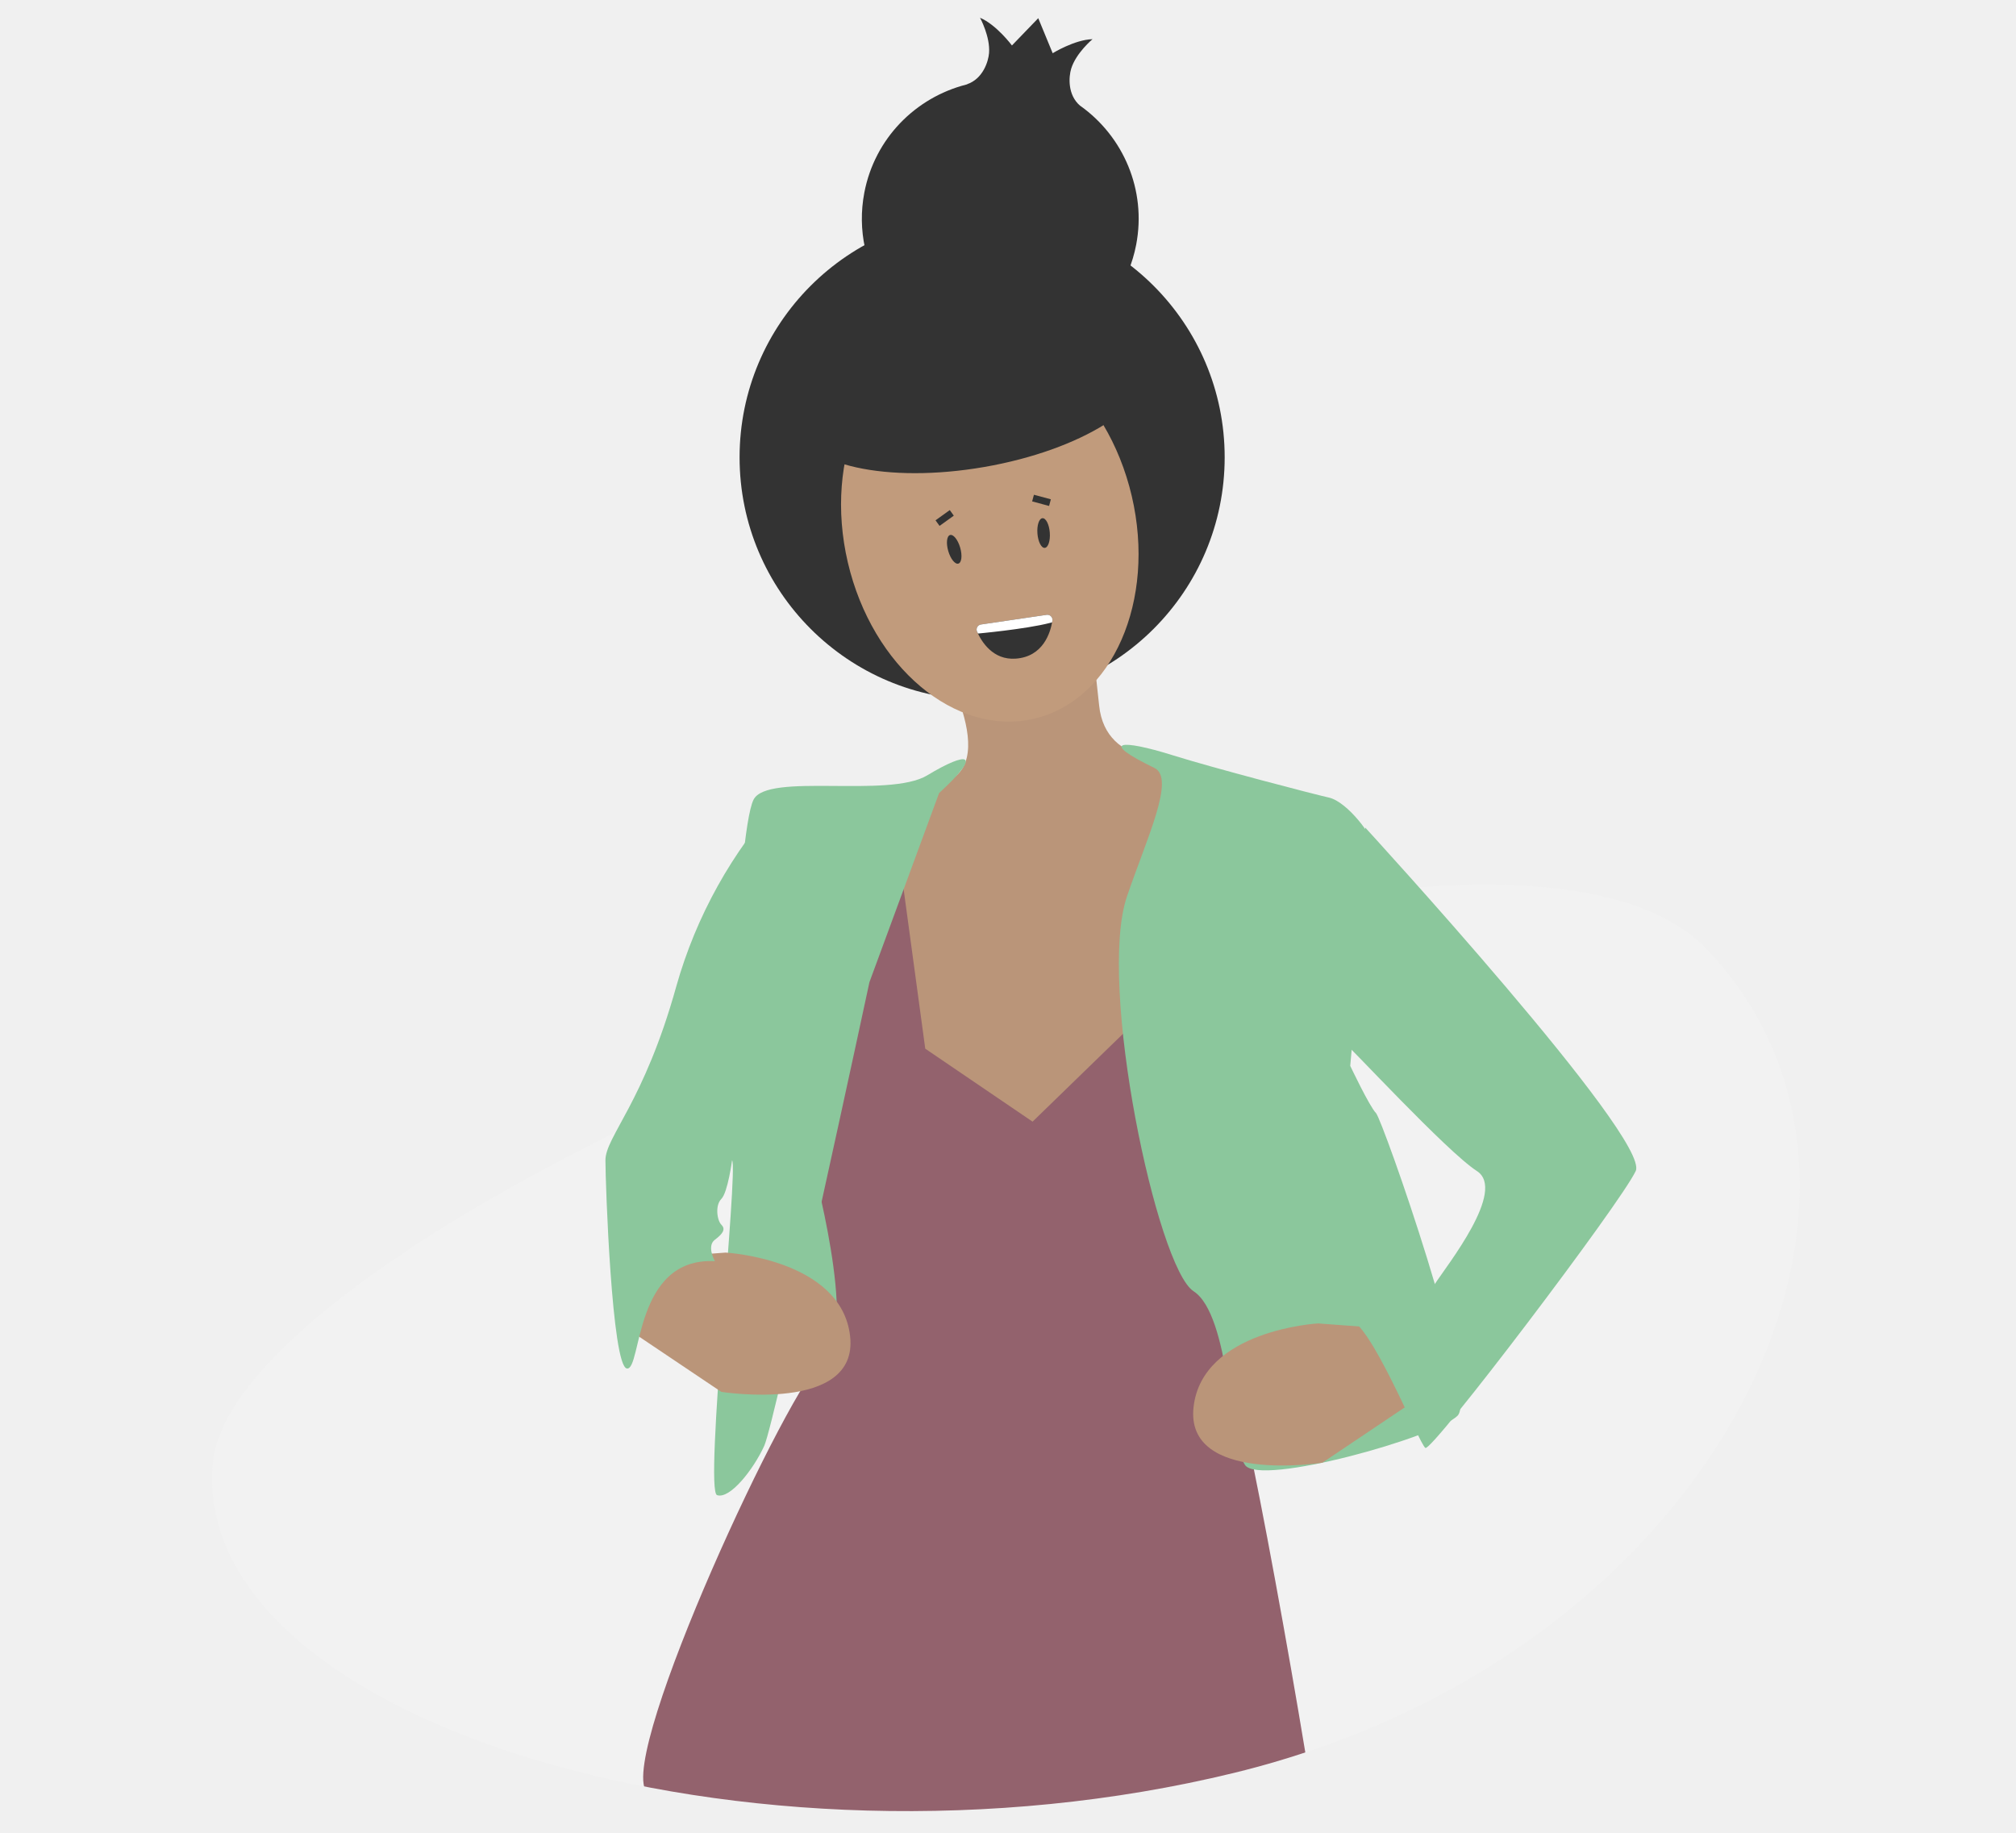
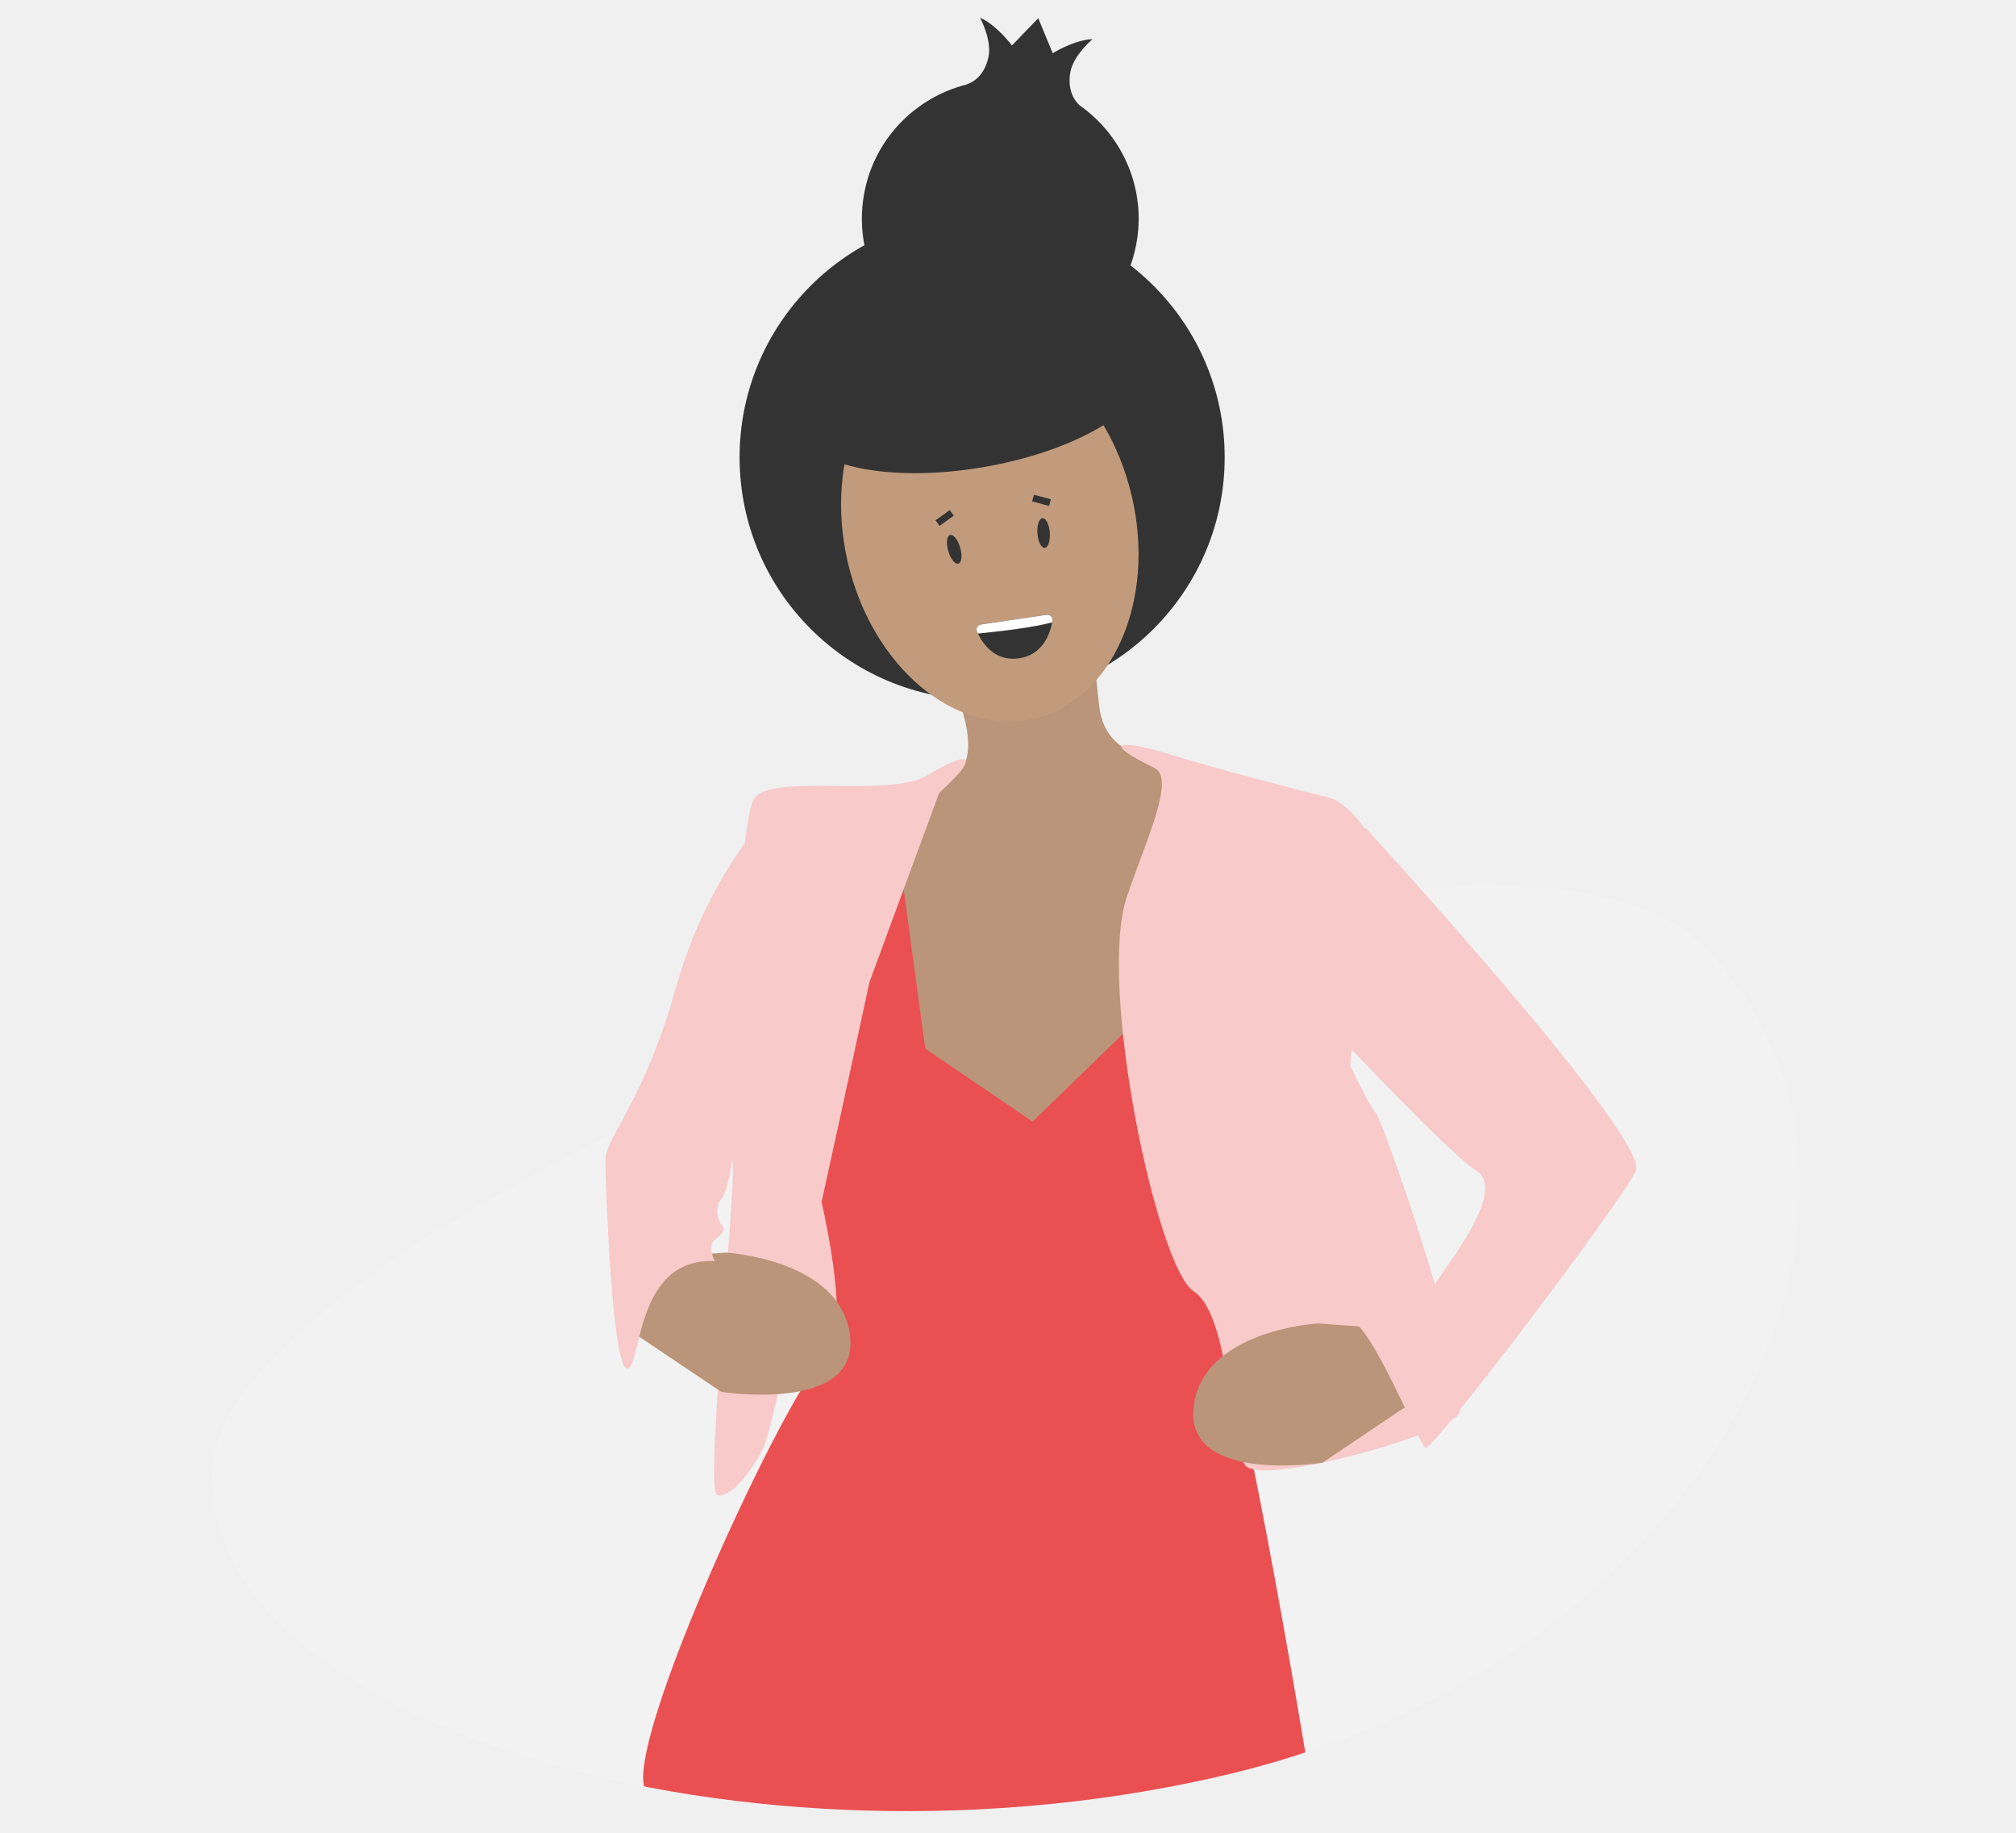
- <svg xmlns="http://www.w3.org/2000/svg" xmlns:xlink="http://www.w3.org/1999/xlink" width="352px" height="320px" viewBox="0 0 352 320" version="1.1">
-   <defs>
-     <path d="M222.913,0.485 C147.502,0.488 3.932,64.845 0.651,101.511 L0.651,101.511 C-2.486,136.573 55.91,162.167 121.652,162.235 L121.652,162.235 L122.146,162.235 C140.915,162.217 160.261,160.118 178.948,155.564 L178.948,155.564 C263.293,135.008 301.987,54.743 261.738,11.974 L261.738,11.974 C254.173,3.934 240.372,0.485 222.917,0.485 L222.917,0.485 C222.915,0.485 222.915,0.485 222.913,0.485 L222.913,0.485 Z" id="path-1" />
-     <path d="M0.651,118.311 C-3.389,163.465 94.603,192.918 178.948,172.364 L178.948,172.364 C263.293,151.808 303.031,70.536 261.738,28.774 L261.738,28.774 C241.54,8.345 216.394,0.166 189.731,0.167 L189.731,0.167 C104.441,0.175 3.73,83.911 0.651,118.311 L0.651,118.311 Z" id="path-3" />
-     <path d="M12.443,0.166 L1.822,1.728 L0.979,1.852 C0.396,1.938 0.055,2.553 0.293,3.092 L0.293,3.092 C1.07,4.849 3.061,8.106 7.06,7.814 L7.06,7.814 C11.841,7.464 13.113,3.296 13.451,1.195 L13.451,1.195 C13.54,0.642 13.114,0.156 12.575,0.156 L12.575,0.156 C12.532,0.156 12.488,0.159 12.443,0.166" id="path-5" />
-   </defs>
-   <g id="Mascotte/Face/2" stroke="none" stroke-width="1" fill="none" fill-rule="evenodd">
-     <g id="Group-44" transform="translate(36.5, 2.5)">
-       <g id="Group-3" transform="translate(0, 151.4838)">
-         <mask id="mask-2" fill="white">
-           <use xlink:href="#path-1" />
-         </mask>
-         <g id="Clip-2" />
-         <polygon id="Fill-1" fill="#F2F2F2" mask="url(#mask-2)" points="-2.4 165.164 280.661 165.164 280.661 -2.446 -2.4 -2.446" />
-       </g>
-       <polygon id="Fill-4" fill="#8BC79C" points="96.374 199.873 94.863 226.759 116.311 227.364 112.687 185.977 99.697 185.373" />
-       <g id="Group-7" transform="translate(0, 134.6838)">
-         <mask id="mask-4" fill="white">
-           <use xlink:href="#path-3" />
-         </mask>
-         <g id="Clip-6" />
-         <path d="M143.79,48.162 C143.79,48.162 124.241,0.655 122.367,0.655 C120.493,0.655 110.767,7.615 110.767,7.615 L105.189,65.401 C105.189,65.401 113.434,95.383 107.438,99.88 C101.442,104.377 71.46,168.837 76.332,175.583 C81.204,182.329 111.186,201.817 129.174,200.318 C147.163,198.819 194.01,194.322 194.384,189.824 C194.759,185.327 180.892,106.626 179.019,105.501 C177.145,104.377 181.642,84.14 181.642,84.14 L178.644,6.938 L174.147,-3.556 L160.655,35.794 L143.79,48.162 Z" id="Fill-5" fill="#93626D" mask="url(#mask-4)" />
-       </g>
-       <g id="Group-40" transform="translate(69, 0.2838)">
-         <path d="M65.616,0.316 C68.495,1.538 71.187,5.154 71.187,5.154 L75.781,0.392 L78.302,6.508 C78.302,6.508 82.134,4.135 85.259,4.057 C85.259,4.057 82.371,6.459 81.53,9.216 C81.104,10.615 80.868,13.783 83.096,15.681 L83.18,15.733 C90.615,21.05 94.712,30.361 92.882,39.928 C90.374,53.031 77.717,61.625 64.608,59.115 C51.501,56.608 42.908,43.95 45.416,30.843 C47.232,21.357 54.375,14.261 63.146,12.001 C63.225,11.979 63.309,11.956 63.392,11.932 L63.357,11.922 C66.128,10.977 67.073,7.945 67.191,6.484 C67.421,3.612 65.616,0.316 65.616,0.316" id="Fill-8" fill="#333333" />
-         <path d="M65.983,34.716 C89.372,34.716 108.332,53.676 108.332,77.064 C108.332,100.453 89.372,119.413 65.983,119.413 C42.595,119.413 23.634,100.453 23.634,77.064 C23.634,53.676 42.595,34.716 65.983,34.716" id="Fill-10" fill="#333333" />
-         <path d="M56.427,108.357 C56.427,108.357 69.543,128.97 60.174,133.467 C50.805,137.964 50.056,136.091 50.056,136.091 L56.052,180.314 L74.79,193.055 L101.024,167.571 L101.774,166.446 L104.397,136.091 L101.024,129.72 C101.024,129.72 87.532,131.594 86.408,120.35 C85.284,109.107 83.785,101.987 83.785,101.987 L56.427,108.357 Z" id="Fill-12" fill="#BA9579" />
-         <path d="M59.582,56.548 C73.271,53.345 87.834,65.557 92.109,83.824 C96.384,102.091 88.752,119.497 75.063,122.7 C61.373,125.903 46.811,113.692 42.536,95.425 C38.261,77.158 45.893,59.752 59.582,56.548" id="Fill-14" fill="#C19B7C" />
-         <path d="M58.468,135.685 C66.168,128.613 63.532,128.289 56.399,132.588 C49.652,136.655 28.473,132.035 26.07,136.84 C23.072,142.836 21.198,198.302 22.323,199.801 C23.447,201.3 17.451,257.516 19.699,258.266 C21.948,259.015 26.07,253.768 27.944,249.646 C29.818,245.523 46.308,168.696 46.308,168.696 L58.468,135.685 Z" id="Fill-16" fill="#8BC79C" />
-         <path d="M96.063,131.299 C86.199,126.52 90.245,126.254 99.21,129.068 C106.301,131.294 123.838,135.872 126.508,136.465 C129.881,137.215 134.379,143.586 134.004,144.336 C133.629,145.085 130.256,183.311 130.256,183.311 C130.256,183.311 133.629,190.432 134.753,191.557 C135.877,192.681 152.742,240.651 148.995,244.399 C145.247,248.146 114.516,256.766 111.892,253.018 C109.269,249.271 109.269,226.785 102.898,222.662 C96.527,218.54 86.034,169.07 91.28,153.705 C94.81,143.366 99.763,133.091 96.063,131.299" id="Fill-18" fill="#8BC79C" />
-         <path d="M142.624,241.026 L125.392,252.602 C125.392,252.602 101.399,256.391 102.898,242.9 C104.397,229.408 124.635,228.284 124.635,228.284 L134.753,229.033 L142.624,241.026 Z" id="Fill-20" fill="#BA9579" />
-         <path d="M62.004,53.64 C78.931,50.704 93.628,53.947 94.83,60.88 C96.032,67.814 83.285,75.814 66.358,78.75 C49.431,81.684 34.735,78.442 33.533,71.508 C32.33,64.575 45.078,56.575 62.004,53.64" id="Fill-22" fill="#333333" />
-         <path d="M132.879,141.712 C132.879,141.712 182.724,196.053 180.101,201.675 C177.477,207.297 144.497,250.77 143.373,250.02 C142.249,249.271 133.629,227.534 129.881,227.534 C129.881,227.534 142.939,224.64 145.03,221.402 C147.12,218.165 157.614,205.048 152.367,201.675 C147.12,198.302 129.881,179.564 128.757,178.814 C127.632,178.065 132.879,141.712 132.879,141.712" id="Fill-24" fill="#8BC79C" />
-         <path d="M3.209,228.659 L20.441,240.234 C20.441,240.234 44.434,244.024 42.935,230.532 C41.436,217.041 21.198,215.916 21.198,215.916 L11.08,216.666 L3.209,228.659 Z" id="Fill-26" fill="#BA9579" />
-         <path d="M30.942,136.465 C22.331,145.875 16.042,157.169 12.579,169.445 C6.957,189.682 0.211,195.678 0.211,199.801 C0.211,203.924 1.335,235.779 3.959,236.154 C6.582,236.528 5.083,216.666 19.325,217.416 C19.325,217.416 17.825,214.792 19.325,213.668 C20.823,212.544 21.198,211.794 20.449,211.044 C19.699,210.295 19.325,207.672 20.449,206.547 C21.573,205.423 22.323,199.801 22.323,199.801 L25.321,198.677 L30.942,136.465 Z" id="Fill-28" fill="#8BC79C" />
-         <path d="M75.638,90.366 C75.748,91.797 76.321,92.92 76.917,92.874 C77.513,92.829 77.907,91.63 77.797,90.2 C77.687,88.769 77.114,87.646 76.518,87.693 C75.922,87.738 75.528,88.935 75.638,90.366" id="Fill-30" fill="#333333" />
-         <polygon id="Fill-32" fill="#333333" points="77.673 85.554 74.716 84.761 75.026 83.601 77.984 84.395" />
-         <path d="M62.147,92.822 C62.549,94.2 62.409,95.453 61.835,95.62 C61.26,95.786 60.47,94.805 60.068,93.428 C59.667,92.05 59.807,90.797 60.381,90.63 C60.956,90.463 61.746,91.444 62.147,92.822" id="Fill-34" fill="#333333" />
-         <polygon id="Fill-36" fill="#333333" points="58.547 89.037 57.847 88.061 60.335 86.275 61.035 87.251" />
-         <path d="M65.093,107.492 C64.855,106.953 65.196,106.338 65.78,106.252 L66.623,106.128 L77.243,104.566 C77.843,104.478 78.347,104.998 78.251,105.595 C77.913,107.697 76.641,111.864 71.86,112.213 C67.86,112.506 65.87,109.249 65.093,107.492" id="Fill-38" fill="#333333" />
-       </g>
-       <g id="Group-43" transform="translate(133.8, 104.6838)">
-         <mask id="mask-6" fill="white">
-           <use xlink:href="#path-5" />
-         </mask>
-         <g id="Clip-42" />
-         <path d="M0.137,3.462 C0.137,3.462 8.698,2.694 13.013,1.579 L14.861,1.115 L14.98,-1.206 L-0.513,0.325 C-0.513,0.325 -1.442,2.605 0.137,3.462" id="Fill-41" fill="#FFFFFF" mask="url(#mask-6)" />
-       </g>
-     </g>
+ <svg xmlns="http://www.w3.org/2000/svg" width="352" height="320" viewBox="0 0 352 320" fill="none">
+   <mask id="mask0" mask-type="alpha" maskUnits="userSpaceOnUse" x="37" y="154" width="278" height="163">
+     <path d="M259.413 154.469C184.002 154.472 40.432 218.829 37.151 255.495C34.014 290.556 92.41 316.151 158.153 316.218H158.646C177.415 316.2 196.761 314.102 215.448 309.548C299.793 288.992 338.487 208.727 298.238 165.957C290.673 157.918 276.872 154.469 259.417 154.469C259.415 154.469 259.415 154.469 259.413 154.469Z" fill="white" />
+   </mask>
+   <g mask="url(#mask0)">
+     <path fill-rule="evenodd" clip-rule="evenodd" d="M34.1 319.148H317.161V151.538H34.1V319.148Z" fill="#F2F2F2" />
+   </g>
+   <path fill-rule="evenodd" clip-rule="evenodd" d="M132.874 202.373L131.363 229.259L152.811 229.864L149.187 188.477L136.197 187.873L132.874 202.373Z" fill="#F8CACA" />
+   <mask id="mask1" mask-type="alpha" maskUnits="userSpaceOnUse" x="37" y="137" width="278" height="180">
+     <path d="M37.151 255.495C33.111 300.649 131.103 330.102 215.448 309.548C299.793 288.992 339.531 207.72 298.238 165.958C278.04 145.529 252.894 137.35 226.232 137.351C140.941 137.359 40.23 221.095 37.151 255.495Z" fill="white" />
+   </mask>
+   <g mask="url(#mask1)">
+     <path fill-rule="evenodd" clip-rule="evenodd" d="M180.29 185.346C180.29 185.346 160.741 137.839 158.867 137.839C156.993 137.839 147.267 144.799 147.267 144.799L141.689 202.585C141.689 202.585 149.934 232.567 143.938 237.064C137.942 241.561 107.96 306.021 112.832 312.767C117.704 319.513 147.686 339.001 165.674 337.502C183.663 336.003 230.51 331.506 230.884 327.008C231.259 322.511 217.392 243.81 215.519 242.685C213.645 241.561 218.142 221.324 218.142 221.324L215.144 144.121L210.647 133.628L197.155 172.978L180.29 185.346Z" fill="#EA4F51" />
+   </g>
+   <path fill-rule="evenodd" clip-rule="evenodd" d="M171.117 3.1C173.995 4.322 176.688 7.938 176.688 7.938L181.282 3.176L183.803 9.292C183.803 9.292 187.635 6.919 190.759 6.841C190.759 6.841 187.871 9.242 187.031 11.999C186.604 13.399 186.368 16.567 188.597 18.464L188.68 18.517C196.115 23.834 200.213 33.145 198.383 42.712C195.875 55.815 183.217 64.409 170.108 61.898C157.001 59.392 148.409 46.733 150.916 33.626C152.732 24.141 159.876 17.045 168.646 14.785C168.726 14.763 168.809 14.74 168.892 14.716L168.857 14.706C171.629 13.761 172.574 10.729 172.691 9.268C172.922 6.396 171.117 3.1 171.117 3.1Z" fill="#333333" />
+   <path fill-rule="evenodd" clip-rule="evenodd" d="M171.483 37.499C194.872 37.499 213.833 56.46 213.833 79.848C213.833 103.237 194.872 122.197 171.483 122.197C148.095 122.197 129.134 103.237 129.134 79.848C129.134 56.46 148.095 37.499 171.483 37.499Z" fill="#333333" />
+   <path fill-rule="evenodd" clip-rule="evenodd" d="M161.927 111.141C161.927 111.141 175.044 131.754 165.675 136.251C156.306 140.748 155.556 138.875 155.556 138.875L161.552 183.098L180.291 195.839L206.524 170.355L207.274 169.23L209.898 138.875L206.524 132.504C206.524 132.504 193.033 134.378 191.908 123.134C190.784 111.891 189.285 104.771 189.285 104.771L161.927 111.141Z" fill="#BA9579" />
+   <path fill-rule="evenodd" clip-rule="evenodd" d="M165.083 59.332C178.772 56.129 193.334 68.341 197.609 86.608C201.884 104.874 194.252 122.28 180.563 125.484C166.874 128.687 152.311 116.475 148.037 98.209C143.762 79.942 151.394 62.535 165.083 59.332Z" fill="#C19B7C" />
+   <path fill-rule="evenodd" clip-rule="evenodd" d="M163.968 138.469C171.669 131.397 169.032 131.073 161.9 135.372C155.152 139.438 133.973 134.819 131.571 139.624C128.573 145.62 126.699 201.086 127.823 202.585C128.948 204.084 122.951 260.299 125.199 261.049C127.448 261.799 131.571 256.552 133.445 252.43C135.318 248.307 151.808 171.48 151.808 171.48L163.968 138.469Z" fill="#F8CACA" />
+   <path fill-rule="evenodd" clip-rule="evenodd" d="M201.563 134.082C191.7 129.304 195.745 129.038 204.71 131.852C211.801 134.078 229.339 138.656 232.009 139.249C235.381 139.998 239.879 146.37 239.504 147.12C239.13 147.869 235.756 186.095 235.756 186.095C235.756 186.095 239.129 193.216 240.253 194.34C241.378 195.465 258.243 243.435 254.495 247.182C250.747 250.93 220.016 259.55 217.393 255.802C214.77 252.054 214.77 229.569 208.398 225.446C202.027 221.324 191.534 171.854 196.78 156.489C200.311 146.15 205.264 135.875 201.563 134.082Z" fill="#F8CACA" />
+   <path fill-rule="evenodd" clip-rule="evenodd" d="M248.124 243.81L230.892 255.386C230.892 255.386 206.899 259.175 208.399 245.684C209.897 232.192 230.135 231.068 230.135 231.068L240.254 231.817L248.124 243.81Z" fill="#BA9579" />
+   <path fill-rule="evenodd" clip-rule="evenodd" d="M167.505 56.423C184.432 53.488 199.129 56.731 200.33 63.664C201.533 70.598 188.785 78.598 171.859 81.534C154.932 84.468 140.236 81.226 139.033 74.292C137.831 67.359 150.578 59.359 167.505 56.423Z" fill="#333333" />
+   <path fill-rule="evenodd" clip-rule="evenodd" d="M238.38 144.496C238.38 144.496 288.224 198.837 285.601 204.459C282.977 210.081 249.997 253.554 248.873 252.804C247.749 252.055 239.13 230.318 235.381 230.318C235.381 230.318 248.439 227.424 250.53 224.186C252.621 220.949 263.115 207.832 257.868 204.459C252.621 201.086 235.381 182.347 234.257 181.598C233.133 180.849 238.38 144.496 238.38 144.496Z" fill="#F8CACA" />
+   <path fill-rule="evenodd" clip-rule="evenodd" d="M108.71 231.443L125.942 243.018C125.942 243.018 149.935 246.808 148.435 233.316C146.937 219.825 126.699 218.7 126.699 218.7L116.58 219.45L108.71 231.443Z" fill="#BA9579" />
+   <path fill-rule="evenodd" clip-rule="evenodd" d="M136.443 139.249C127.831 148.658 121.542 159.953 118.079 172.229C112.457 192.466 105.711 198.462 105.711 202.585C105.711 206.708 106.836 238.562 109.46 238.937C112.083 239.312 110.583 219.449 124.825 220.199C124.825 220.199 123.326 217.576 124.825 216.452C126.324 215.327 126.699 214.578 125.949 213.828C125.199 213.079 124.825 210.455 125.949 209.331C127.073 208.207 127.823 202.585 127.823 202.585L130.821 201.461L136.443 139.249Z" fill="#F8CACA" />
+   <path fill-rule="evenodd" clip-rule="evenodd" d="M181.139 93.15C181.248 94.581 181.821 95.704 182.417 95.658C183.014 95.612 183.408 94.414 183.297 92.984C183.188 91.553 182.615 90.43 182.019 90.477C181.422 90.522 181.028 91.719 181.139 93.15Z" fill="#333333" />
+   <path fill-rule="evenodd" clip-rule="evenodd" d="M183.173 88.338L180.216 87.544L180.527 86.385L183.484 87.179L183.173 88.338Z" fill="#333333" />
+   <path fill-rule="evenodd" clip-rule="evenodd" d="M167.648 95.606C168.049 96.984 167.909 98.237 167.335 98.403C166.76 98.57 165.97 97.589 165.569 96.212C165.167 94.834 165.308 93.581 165.882 93.414C166.456 93.246 167.247 94.228 167.648 95.606Z" fill="#333333" />
+   <path fill-rule="evenodd" clip-rule="evenodd" d="M164.047 91.82L163.347 90.845L165.835 89.059L166.536 90.035L164.047 91.82Z" fill="#333333" />
+   <path fill-rule="evenodd" clip-rule="evenodd" d="M170.594 110.276C170.356 109.737 170.696 109.121 171.28 109.036L172.123 108.912L182.744 107.35C183.343 107.262 183.848 107.782 183.752 108.379C183.414 110.48 182.142 114.647 177.361 114.997C173.361 115.289 171.371 112.033 170.594 110.276Z" fill="#333333" />
+   <mask id="mask2" mask-type="alpha" maskUnits="userSpaceOnUse" x="170" y="107" width="14" height="9">
+     <path d="M182.744 107.349L172.122 108.912L171.279 109.036C170.696 109.122 170.355 109.737 170.593 110.276C171.371 112.033 173.361 115.29 177.36 114.998C182.141 114.648 183.413 110.48 183.752 108.379C183.84 107.826 183.414 107.34 182.876 107.34C182.832 107.34 182.789 107.343 182.744 107.349Z" fill="white" />
+   </mask>
+   <g mask="url(#mask2)">
+     <path fill-rule="evenodd" clip-rule="evenodd" d="M170.437 110.646C170.437 110.646 178.998 109.878 183.313 108.763L185.161 108.299L185.28 105.978L169.787 107.509C169.787 107.509 168.858 109.789 170.437 110.646Z" fill="white" />
  </g>
</svg>
